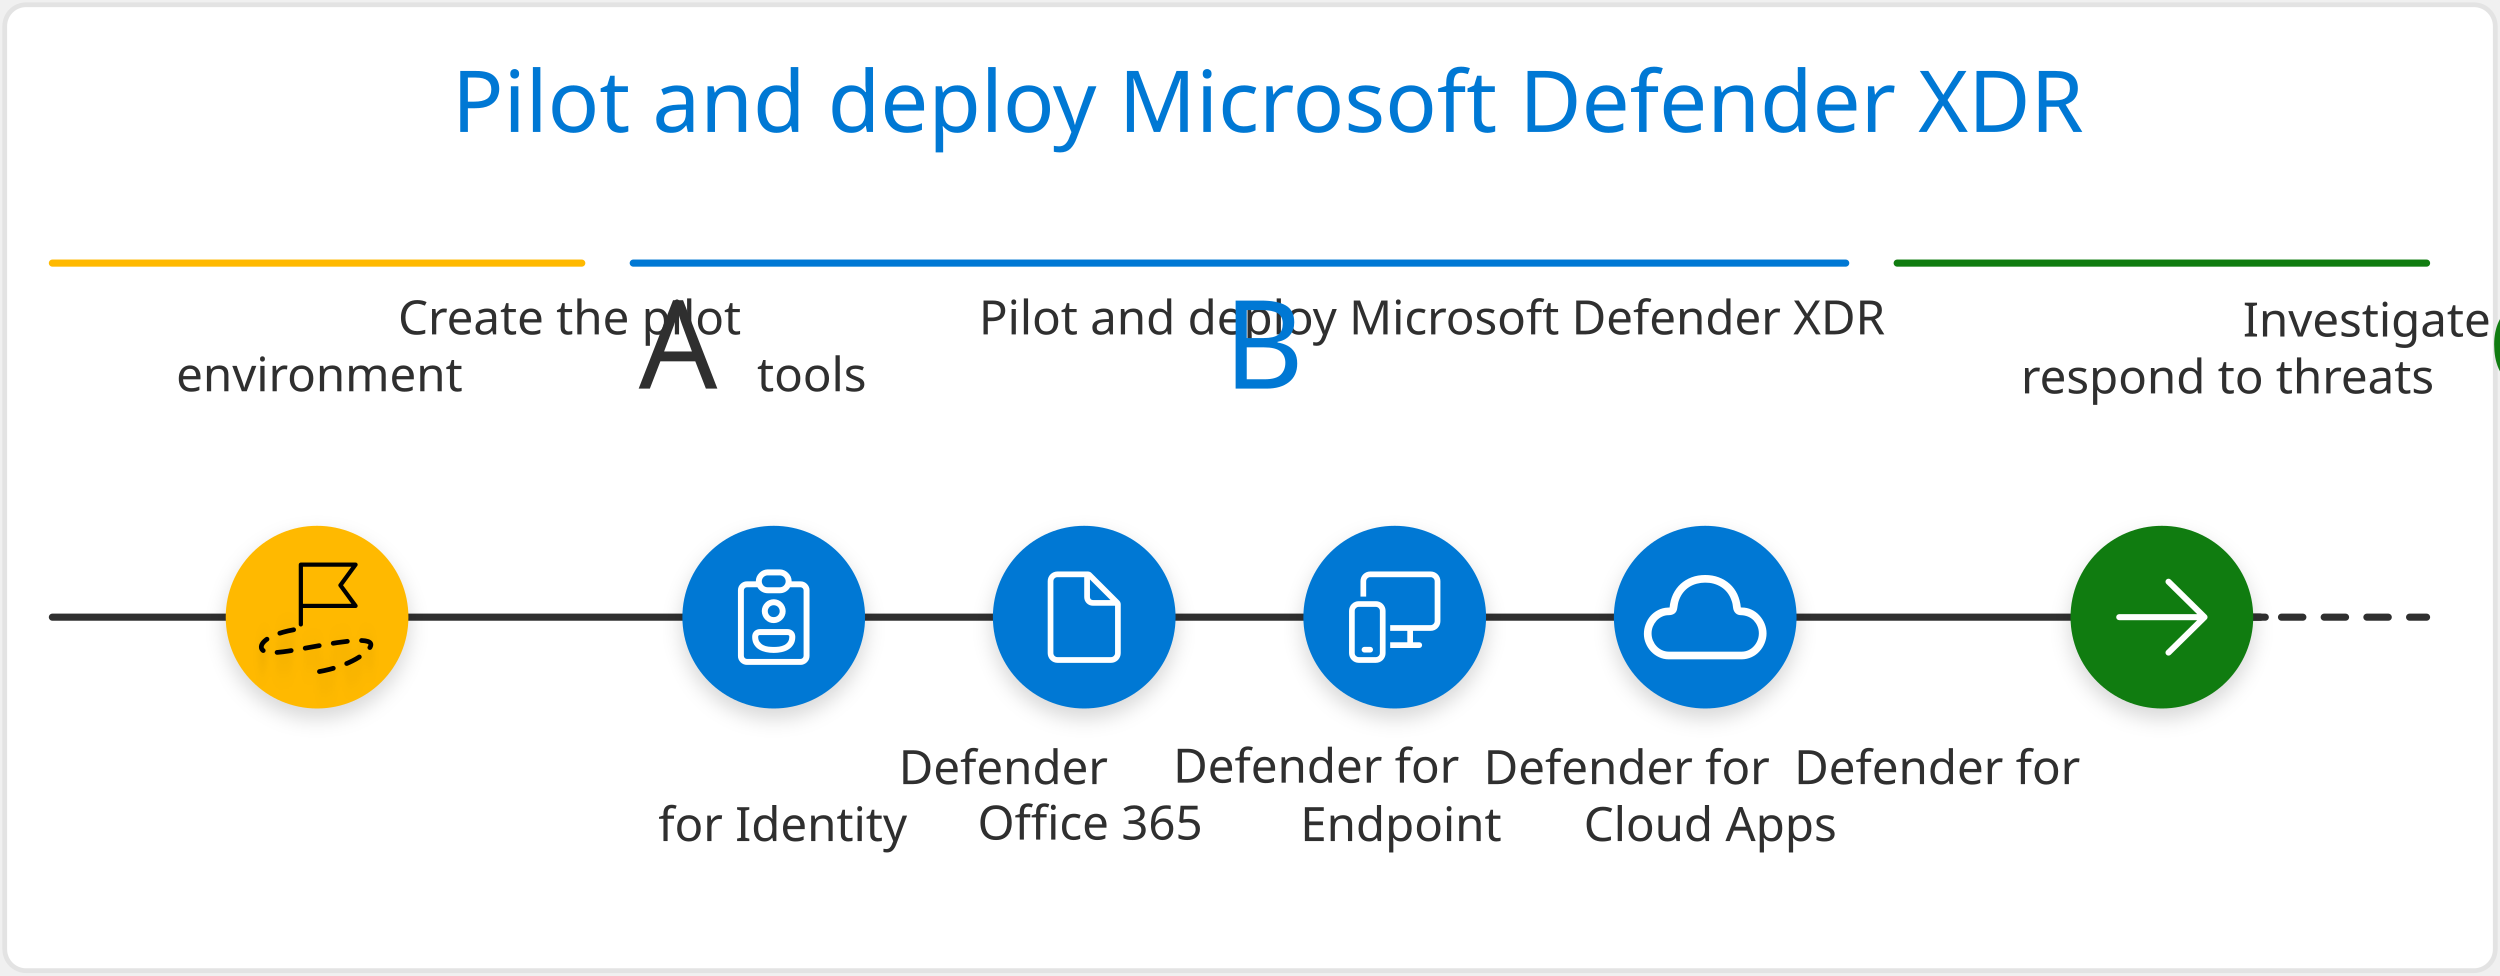
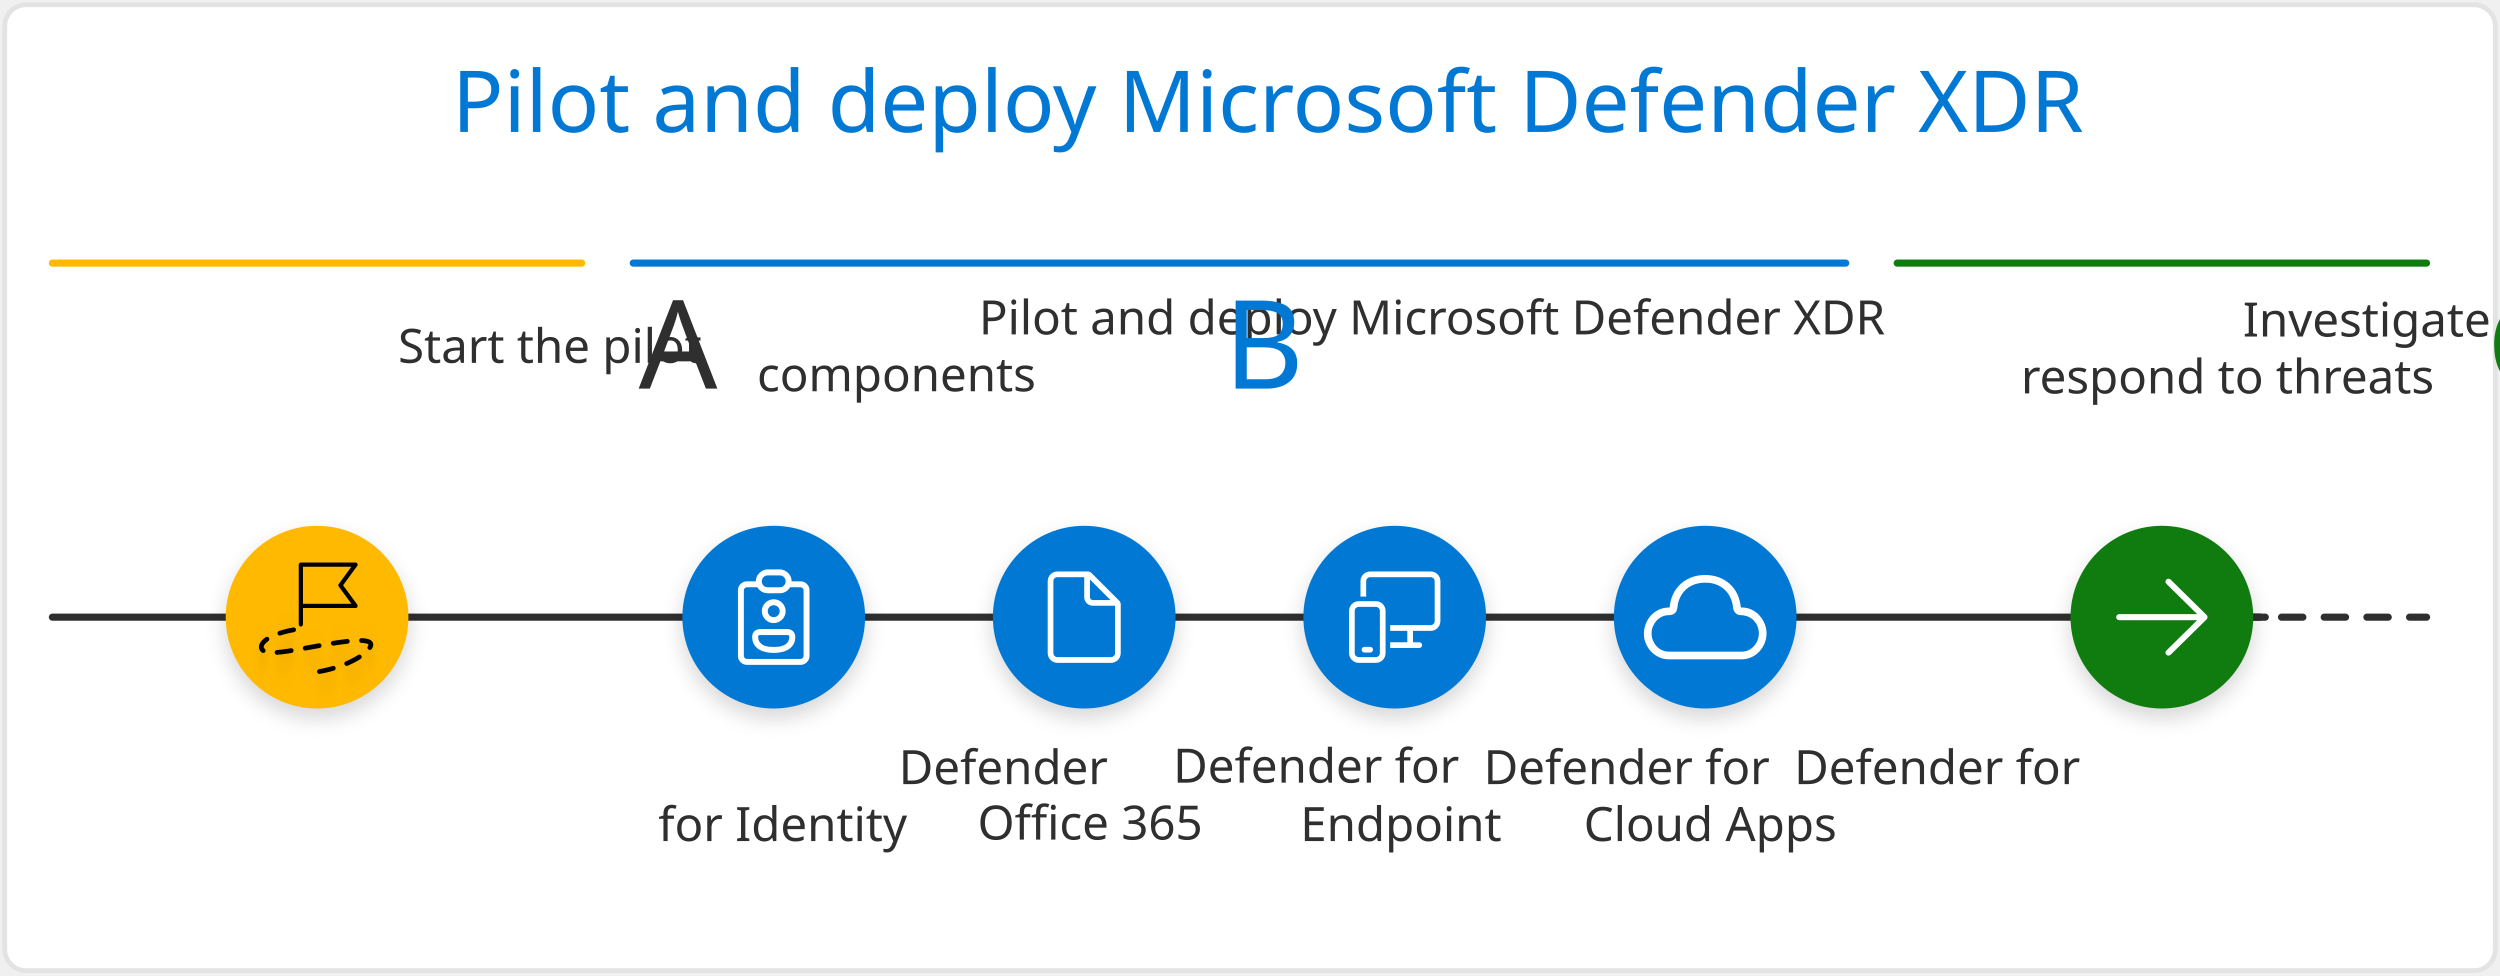
<svg xmlns="http://www.w3.org/2000/svg" xmlns:ns1="http://schemas.microsoft.com/visio/2003/SVGExtensions/" width="7.32in" height="2.856in" viewBox="0 0 527.024 205.625" xml:space="preserve" color-interpolation-filters="sRGB" class="st25">
  <ns1:documentProperties ns1:langID="1033" ns1:viewMarkup="false" />
  <style type="text/css">
	
		.st1 {fill:#ffffff;stroke:#e3e3e3;stroke-width:1}
		.st2 {stroke:#2f2f2f;stroke-dasharray:4.5,4.5;stroke-linecap:round;stroke-linejoin:round;stroke-width:1.5}
		.st3 {stroke:#2f2f2f;stroke-linecap:round;stroke-linejoin:round;stroke-width:1.5}
		.st4 {visibility:visible}
		.st5 {fill:#000000;fill-opacity:0.15;filter:url(#filter_2);stroke:none}
		.st6 {fill:#ffb900;stroke:none;stroke-width:1}
		.st7 {fill:#0078d4;stroke:none;stroke-width:1}
		.st8 {fill:#ffffff;stroke:none;stroke-width:0.75}
		.st9 {fill:#107c10;stroke:none;stroke-width:1}
		.st10 {fill:none;stroke:none;stroke-width:1}
		.st11 {fill:#2f2f2f;font-family:Segoe UI;font-size:0.833em}
		.st12 {font-size:1em}
		.st13 {stroke:#0078d4;stroke-linecap:round;stroke-linejoin:round;stroke-width:1.5}
		.st14 {fill:#0078d4;font-family:Segoe UI Semibold;font-size:1.5em}
		.st15 {fill:#ffffff;stroke:none;stroke-width:0.25}
		.st16 {fill:#000000;stroke:none;stroke-width:0.75}
		.st17 {fill:none;filter:url(#filter_2);stroke:#000000;stroke-dasharray:3,3;stroke-linecap:round;stroke-linejoin:round;stroke-opacity:0.15}
		.st18 {stroke:#000000;stroke-dasharray:3,3;stroke-linecap:round;stroke-linejoin:round;stroke-width:1}
		.st19 {stroke:#107c10;stroke-linecap:round;stroke-linejoin:round;stroke-width:1.5}
		.st20 {stroke:#ffb900;stroke-linecap:round;stroke-linejoin:round;stroke-width:1.5}
		.st21 {fill:#ffffff;stroke:none;stroke-width:0.299}
		.st22 {fill:#2f2f2f;font-family:Segoe UI Semibold;font-size:2.167em}
		.st23 {fill:#0078d4;font-family:Segoe UI Semibold;font-size:2.167em}
		.st24 {fill:#107c10;font-family:Segoe UI Semibold;font-size:2.167em}
		.st25 {fill:none;fill-rule:evenodd;font-size:12px;overflow:visible;stroke-linecap:square;stroke-miterlimit:3}
	
	</style>
  <defs id="Filters">
    <filter id="filter_2">
      <feGaussianBlur stdDeviation="2" />
    </filter>
  </defs>
  <g ns1:mID="0" ns1:index="1" ns1:groupContext="foregroundPage">
    <ns1:userDefs>
      <ns1:ud ns1:nameU="visNavType" ns1:val="VT0(1):26" />
    </ns1:userDefs>
    <ns1:pageProperties ns1:drawingScale="1" ns1:pageScale="1" ns1:drawingUnits="19" ns1:shadowOffsetX="9" ns1:shadowOffsetY="-9" />
    <ns1:layer ns1:name="Drawing" ns1:index="0" />
    <ns1:layer ns1:name="Icons" ns1:index="1" ns1:glue="false" />
    <ns1:layer ns1:name="Text" ns1:index="2" />
    <g id="shape100-1" ns1:mID="100" ns1:groupContext="shape" ns1:layerMember="0" transform="translate(1,-1)">
      <ns1:userDefs>
        <ns1:ud ns1:nameU="visNavOrder" ns1:prompt="" ns1:val="VT0(6000):26" />
      </ns1:userDefs>
      <rect x="0" y="2" width="525.024" height="203.625" rx="4.5" ry="4.5" class="st1" />
    </g>
    <g id="shape101-3" ns1:mID="101" ns1:groupContext="shape" ns1:layerMember="0" transform="translate(471.964,-75.5239)">
      <ns1:userDefs>
        <ns1:ud ns1:nameU="visNavOrder" ns1:val="VT0(3000):26" />
      </ns1:userDefs>
      <path d="M0 205.63 L39.58 205.63" class="st2" />
    </g>
    <g id="shape102-6" ns1:mID="102" ns1:groupContext="shape" ns1:layerMember="0" transform="translate(11.0414,-75.5239)">
      <ns1:userDefs>
        <ns1:ud ns1:nameU="visNavOrder" ns1:val="VT0(4000):26" />
      </ns1:userDefs>
      <path d="M0 205.63 L466.5 205.63" class="st3" />
    </g>
    <g id="shape103-9" ns1:mID="103" ns1:groupContext="shape" ns1:layerMember="1;0" transform="translate(47.5853,-56.2678)">
      <ns1:userDefs>
        <ns1:ud ns1:nameU="visNavOrder" ns1:prompt="" ns1:val="VT0(8000):26" />
      </ns1:userDefs>
      <g id="shadow103-10" ns1:groupContext="shadow" ns1:shadowOffsetX="1.22465E-16" ns1:shadowOffsetY="-2" ns1:shadowType="1" ns1:shadowScale="1.01" transform="matrix(1.01,0,0,1.01,-0.192561,0.136311)" class="st4">
        <ellipse cx="19.256" cy="186.369" rx="19.256" ry="19.256" class="st5" />
      </g>
      <ellipse cx="19.256" cy="186.369" rx="19.256" ry="19.256" class="st6" />
    </g>
    <g id="shape107-14" ns1:mID="107" ns1:groupContext="shape" ns1:layerMember="1;0" transform="translate(274.764,-56.2678)">
      <ns1:userDefs>
        <ns1:ud ns1:nameU="visNavOrder" ns1:prompt="" ns1:val="VT0(22000):26" />
      </ns1:userDefs>
      <g id="shadow107-15" ns1:groupContext="shadow" ns1:shadowOffsetX="1.22465E-16" ns1:shadowOffsetY="-2" ns1:shadowType="1" ns1:shadowScale="1.01" transform="matrix(1.01,0,0,1.01,-0.192561,0.136311)" class="st4">
        <ellipse cx="19.256" cy="186.369" rx="19.256" ry="19.256" class="st5" />
      </g>
      <ellipse cx="19.256" cy="186.369" rx="19.256" ry="19.256" class="st7" />
    </g>
    <g id="group108-19" transform="translate(284.392,-65.8958)" ns1:mID="108" ns1:groupContext="group" ns1:layerMember="0">
      <ns1:userDefs>
        <ns1:ud ns1:nameU="visNavOrder" ns1:prompt="" ns1:val="VT0(24000):26" />
      </ns1:userDefs>
      <g id="shape109-20" ns1:mID="109" ns1:groupContext="shape" ns1:layerMember="0">
        <path d="M4.45 186.37 C3.32 186.37 2.41 187.28 2.41 188.41 L2.41 191.66 L3.61 191.66 L3.61 188.41 C3.61 187.95 3.99         187.57 4.45 187.57 L17.21 187.57 C17.68 187.57 18.05 187.95 18.05 188.41 L18.05 196.84 C18.05 197.3         17.68 197.68 17.21 197.68 L8.67 197.68 L8.67 198.89 L12.28 198.89 L12.28 201.29 L8.67 201.29 L8.67 202.5         L14.8 202.5 C15.14 202.5 15.4 202.23 15.4 201.89 C15.4 201.56 15.14 201.29 14.8 201.29 L13.48 201.29         L13.48 198.89 L17.21 198.89 C18.34 198.89 19.26 197.97 19.26 196.84 L19.26 188.41 C19.26 187.28 18.34         186.37 17.21 186.37 L4.45 186.37 ZM2.65 202.86 C2.65 202.52 2.92 202.26 3.25 202.26 L4.45 202.26 C4.79         202.26 5.05 202.52 5.05 202.86 C5.05 203.19 4.79 203.46 4.45 203.46 L3.25 203.46 C2.92 203.46 2.65 203.19         2.65 202.86 ZM2.05 192.63 C0.92 192.63 0 193.54 0 194.67 L0 203.58 C0 204.71 0.92 205.63 2.05 205.63         L5.66 205.63 C6.79 205.63 7.7 204.71 7.7 203.58 L7.7 194.67 C7.7 193.54 6.79 192.63 5.66 192.63 L2.05         192.63 ZM1.2 194.67 C1.2 194.21 1.58 193.83 2.05 193.83 L5.66 193.83 C6.12 193.83 6.5 194.21 6.5 194.67         L6.5 203.58 C6.5 204.04 6.12 204.42 5.66 204.42 L2.05 204.42 C1.58 204.42 1.2 204.04 1.2 203.58 L1.2         194.67 Z" class="st8" />
      </g>
    </g>
    <g id="shape110-22" ns1:mID="110" ns1:groupContext="shape" ns1:layerMember="1;0" transform="translate(209.309,-56.2678)">
      <ns1:userDefs>
        <ns1:ud ns1:nameU="visNavOrder" ns1:prompt="" ns1:val="VT0(18000):26" />
      </ns1:userDefs>
      <g id="shadow110-23" ns1:groupContext="shadow" ns1:shadowOffsetX="1.22465E-16" ns1:shadowOffsetY="-2" ns1:shadowType="1" ns1:shadowScale="1.01" transform="matrix(1.01,0,0,1.01,-0.192561,0.136311)" class="st4">
        <ellipse cx="19.256" cy="186.369" rx="19.256" ry="19.256" class="st5" />
      </g>
      <ellipse cx="19.256" cy="186.369" rx="19.256" ry="19.256" class="st7" />
    </g>
    <g id="shape113-27" ns1:mID="113" ns1:groupContext="shape" ns1:layerMember="1;0" transform="translate(143.854,-56.2678)">
      <ns1:userDefs>
        <ns1:ud ns1:nameU="visNavOrder" ns1:prompt="" ns1:val="VT0(14000):26" />
      </ns1:userDefs>
      <g id="shadow113-28" ns1:groupContext="shadow" ns1:shadowOffsetX="1.22465E-16" ns1:shadowOffsetY="-2" ns1:shadowType="1" ns1:shadowScale="1.01" transform="matrix(1.01,0,0,1.01,-0.192561,0.136311)" class="st4">
        <ellipse cx="19.256" cy="186.369" rx="19.256" ry="19.256" class="st5" />
      </g>
      <ellipse cx="19.256" cy="186.369" rx="19.256" ry="19.256" class="st7" />
    </g>
    <g id="shape116-32" ns1:mID="116" ns1:groupContext="shape" ns1:layerMember="1;0" transform="translate(340.219,-56.2678)">
      <ns1:userDefs>
        <ns1:ud ns1:nameU="visNavOrder" ns1:prompt="" ns1:val="VT0(26000):26" />
      </ns1:userDefs>
      <g id="shadow116-33" ns1:groupContext="shadow" ns1:shadowOffsetX="1.22465E-16" ns1:shadowOffsetY="-2" ns1:shadowType="1" ns1:shadowScale="1.01" transform="matrix(1.01,0,0,1.01,-0.192561,0.136311)" class="st4">
        <ellipse cx="19.256" cy="186.369" rx="19.256" ry="19.256" class="st5" />
      </g>
      <ellipse cx="19.256" cy="186.369" rx="19.256" ry="19.256" class="st7" />
    </g>
    <g id="shape119-37" ns1:mID="119" ns1:groupContext="shape" ns1:layerMember="1;0" transform="translate(436.488,-56.2678)">
      <ns1:userDefs>
        <ns1:ud ns1:nameU="visNavOrder" ns1:prompt="" ns1:val="VT0(30000):26" />
      </ns1:userDefs>
      <g id="shadow119-38" ns1:groupContext="shadow" ns1:shadowOffsetX="1.22465E-16" ns1:shadowOffsetY="-2" ns1:shadowType="1" ns1:shadowScale="1.01" transform="matrix(1.01,0,0,1.01,-0.192561,0.136311)" class="st4">
        <ellipse cx="19.256" cy="186.369" rx="19.256" ry="19.256" class="st5" />
      </g>
      <ellipse cx="19.256" cy="186.369" rx="19.256" ry="19.256" class="st9" />
    </g>
    <g id="group120-42" transform="translate(446.116,-67.353)" ns1:mID="120" ns1:groupContext="group" ns1:layerMember="0">
      <ns1:userDefs>
        <ns1:ud ns1:nameU="visNavOrder" ns1:prompt="" ns1:val="VT0(32000):26" />
      </ns1:userDefs>
      <g id="shape121-43" ns1:mID="121" ns1:groupContext="shape" ns1:layerMember="0">
        <path d="M0 197.45 C0 197.1 0.28 196.82 0.63 196.82 L17.07 196.82 L10.58 190.43 C10.33 190.19 10.32 189.79 10.57         189.54 C10.81 189.29 11.22 189.28 11.47 189.53 L19.06 197 C19.06 197 19.07 197.01 19.07 197.01 C19.18         197.12 19.24 197.26 19.25 197.4 C19.26 197.44 19.26 197.48 19.25 197.52 C19.24 197.66 19.18 197.79 19.07         197.9 C19.07 197.91 19.06 197.91 19.05 197.92 L11.47 205.38 C11.22 205.63 10.81 205.62 10.57 205.37         C10.32 205.12 10.33 204.72 10.58 204.48 L17.07 198.09 L0.63 198.09 C0.28 198.09 0 197.8 0 197.45 Z" class="st8" />
      </g>
    </g>
    <g id="shape125-45" ns1:mID="125" ns1:groupContext="shape" ns1:layerMember="2" transform="translate(159.593,-120.578)">
      <ns1:userDefs>
        <ns1:ud ns1:nameU="visNavOrder" ns1:val="VT0(11000):26" />
      </ns1:userDefs>
      <ns1:textBlock ns1:margins="rect(0,0,0,0)" />
      <ns1:textRect cx="93.735" cy="194.071" width="187.47" height="23.107" />
      <rect x="0" y="182.518" width="187.47" height="23.107" rx="4.5" ry="4.5" class="st10" />
      <text x="0" y="191.07" class="st11" ns1:langID="1033">
        <ns1:paragraph />
-         <ns1:tabList />Pilot and deploy Microsoft Defender XDR <tspan x="0" dy="1.2em" class="st12">tools</tspan>
+         <ns1:tabList />Pilot and deploy Microsoft Defender XDR <tspan x="0" dy="1.2em" class="st12">components</tspan>
      </text>
    </g>
    <g id="shape126-49" ns1:mID="126" ns1:groupContext="shape" ns1:layerMember="2" transform="translate(132.3,-25.7634)">
      <ns1:userDefs>
        <ns1:ud ns1:nameU="visNavOrder" ns1:val="VT0(13000):26" />
      </ns1:userDefs>
      <ns1:textBlock ns1:margins="rect(6,6,6,6)" />
      <ns1:textRect cx="30.81" cy="194.071" width="61.62" height="23.107" />
      <rect x="0" y="182.518" width="61.62" height="23.107" rx="4.5" ry="4.5" class="st10" />
      <text x="10.38" y="191.07" class="st11" ns1:langID="1033">
        <ns1:paragraph ns1:horizAlign="1" />
        <ns1:tabList />Defender <tspan x="6.47" dy="1.2em" class="st12">for Identity</tspan>
      </text>
    </g>
    <g id="shape133-53" ns1:mID="133" ns1:groupContext="shape" ns1:layerMember="0" transform="translate(133.493,-150.165)">
      <ns1:userDefs>
        <ns1:ud ns1:nameU="visNavOrder" ns1:val="VT0(27000):26" />
      </ns1:userDefs>
      <path d="M0 205.63 L255.6 205.63" class="st13" />
    </g>
    <g id="shape135-56" ns1:mID="135" ns1:groupContext="shape" ns1:layerMember="2" transform="translate(192.253,-26.3707)">
      <ns1:userDefs>
        <ns1:ud ns1:nameU="visNavOrder" ns1:val="VT0(31000):26" />
      </ns1:userDefs>
      <ns1:textBlock ns1:margins="rect(6,6,6,6)" />
      <ns1:textRect cx="36.312" cy="194.375" width="72.63" height="22.5" />
      <rect x="0" y="183.125" width="72.625" height="22.5" rx="4.5" ry="4.5" class="st10" />
      <text x="8.28" y="191.37" class="st11" ns1:langID="1033">
        <ns1:paragraph ns1:horizAlign="1" />
        <ns1:tabList />Defender for <tspan x="13.82" dy="1.2em" class="st12">Office 365</tspan>
      </text>
    </g>
    <g id="shape136-60" ns1:mID="136" ns1:groupContext="shape" ns1:layerMember="2" transform="translate(259.99,-25.7634)">
      <ns1:userDefs>
        <ns1:ud ns1:nameU="visNavOrder" ns1:val="VT0(33000):26" />
      </ns1:userDefs>
      <ns1:textBlock ns1:margins="rect(6,6,6,6)" />
      <ns1:textRect cx="34.031" cy="194.071" width="68.07" height="23.107" />
      <rect x="0" y="182.518" width="68.061" height="23.107" rx="4.5" ry="4.5" class="st10" />
      <text x="6" y="191.07" class="st11" ns1:langID="1033">
        <ns1:paragraph ns1:horizAlign="1" />
        <ns1:tabList />Defender for <tspan x="14.12" dy="1.2em" class="st12">Endpoint</tspan>
      </text>
    </g>
    <g id="shape137-64" ns1:mID="137" ns1:groupContext="shape" ns1:layerMember="2" transform="translate(325.445,-25.7634)">
      <ns1:userDefs>
        <ns1:ud ns1:nameU="visNavOrder" ns1:val="VT0(34000):26" />
      </ns1:userDefs>
      <ns1:textBlock ns1:margins="rect(6,6,6,6)" />
      <ns1:textRect cx="34.031" cy="194.071" width="68.07" height="23.107" />
      <rect x="0" y="182.518" width="68.061" height="23.107" rx="4.5" ry="4.5" class="st10" />
      <text x="6" y="191.07" class="st11" ns1:langID="1033">
        <ns1:paragraph ns1:horizAlign="1" />
        <ns1:tabList />Defender for <tspan x="8.42" dy="1.2em" class="st12">Cloud Apps</tspan>
      </text>
    </g>
    <g id="shape140-68" ns1:mID="140" ns1:groupContext="shape" ns1:layerMember="2;0" transform="translate(11.0414,-172.22)">
      <ns1:userDefs>
        <ns1:ud ns1:nameU="visNavOrder" ns1:prompt="" ns1:val="VT0(37000):26" />
      </ns1:userDefs>
      <ns1:textBlock ns1:margins="rect(0,0,0,0)" />
      <ns1:textRect cx="201.546" cy="194.64" width="403.1" height="21.971" />
      <rect x="0" y="183.654" width="403.092" height="21.971" rx="4.5" ry="4.5" class="st10" />
      <text x="0" y="200.04" class="st14" ns1:langID="1033">
        <ns1:paragraph />
        <ns1:tabList />Pilot and deploy Microsoft Defender XDR</text>
    </g>
    <g id="group155-71" transform="translate(220.863,-65.8958)" ns1:mID="155" ns1:groupContext="group" ns1:layerMember="0">
      <ns1:userDefs>
        <ns1:ud ns1:nameU="visNavOrder" ns1:val="VT0(41000):26" />
      </ns1:userDefs>
      <g id="shape156-72" ns1:mID="156" ns1:groupContext="shape" ns1:layerMember="0">
        <path d="M2.05 186.37 C0.92 186.37 0 187.28 0 188.41 L0 203.58 C0 204.71 0.92 205.63 2.05 205.63 L13.36 205.63 C14.49         205.63 15.4 204.71 15.4 203.58 L15.4 193.31 C15.4 193.02 15.29 192.75 15.09 192.54 L9.23 186.69 C9.03         186.48 8.75 186.37 8.47 186.37 L2.05 186.37 ZM1.2 188.41 C1.2 187.95 1.58 187.57 2.05 187.57 L7.7 187.57         L7.7 191.78 C7.7 192.78 8.51 193.59 9.51 193.59 L14.2 193.59 L14.2 203.58 C14.2 204.04 13.82 204.42         13.36 204.42 L2.05 204.42 C1.58 204.42 1.2 204.04 1.2 203.58 L1.2 188.41 ZM13.23 192.39 L9.51 192.39         C9.18 192.39 8.91 192.12 8.91 191.78 L8.91 188.06 L13.23 192.39 Z" class="st8" />
      </g>
    </g>
    <g id="group157-74" transform="translate(346.547,-66.6354)" ns1:mID="157" ns1:groupContext="group" ns1:layerMember="0">
      <ns1:userDefs>
        <ns1:ud ns1:nameU="visNavOrder" ns1:val="VT0(42000):26" />
      </ns1:userDefs>
      <g id="shape158-75" ns1:mID="158" ns1:groupContext="shape" ns1:layerMember="0">
        <path d="M5.2 205.63 C4.49 205.63 3.83 205.48 3.19 205.18 C2.56 204.89 2.01 204.5 1.54 204.01 C1.07 203.52 0.69 202.95         0.42 202.3 C0.14 201.66 0 200.98 0 200.28 C0 199.57 0.12 198.88 0.37 198.23 C0.61 197.57 0.95 196.99         1.39 196.48 C1.83 195.98 2.36 195.57 2.98 195.25 C3.6 194.93 4.28 194.75 5.01 194.72 L5.42 194.7 C5.51         193.67 5.76 192.73 6.16 191.89 C6.57 191.05 7.1 190.33 7.75 189.73 C8.41 189.13 9.18 188.67 10.05 188.34         C10.92 188.01 11.88 187.85 12.93 187.85 C13.96 187.85 14.92 188.01 15.79 188.34 C16.67 188.67 17.44         189.13 18.11 189.73 C18.77 190.33 19.3 191.05 19.7 191.89 C20.09 192.73 20.34 193.67 20.44 194.7 L20.64         194.7 C21.38 194.7 22.06 194.85 22.69 195.15 C23.32 195.44 23.87 195.84 24.34 196.36 C24.81 196.87 25.18         197.45 25.45 198.1 C25.72 198.75 25.86 199.44 25.86 200.17 C25.86 200.89 25.72 201.57 25.45 202.23 C25.18         202.89 24.82 203.47 24.35 203.97 C23.89 204.48 23.34 204.88 22.7 205.17 C22.06 205.46 21.38 205.62 20.66         205.63 L5.2 205.63 ZM20.63 204.01 C21.14 204.01 21.62 203.9 22.06 203.69 C22.5 203.48 22.88 203.2 23.21         202.83 C23.53 202.47 23.79 202.06 23.96 201.61 C24.14 201.16 24.23 200.68 24.24 200.17 C24.24 199.63         24.14 199.13 23.95 198.67 C23.76 198.2 23.49 197.8 23.16 197.44 C22.82 197.09 22.41 196.82 21.94 196.62         C21.47 196.43 20.97 196.33 20.44 196.32 C20 196.32 19.64 196.18 19.36 195.92 C19.07 195.65 18.89 195.3         18.82 194.87 C18.78 194.56 18.74 194.27 18.69 193.98 C18.64 193.7 18.55 193.41 18.43 193.11 C18.22 192.51         17.92 191.98 17.56 191.52 C17.2 191.07 16.78 190.69 16.3 190.39 C15.82 190.08 15.3 189.85 14.73 189.69         C14.17 189.53 13.57 189.46 12.93 189.46 C12.3 189.46 11.7 189.54 11.14 189.69 C10.57 189.84 10.05 190.07         9.57 190.37 C9.09 190.68 8.67 191.06 8.31 191.51 C7.95 191.96 7.65 192.49 7.42 193.1 C7.31 193.39 7.23         193.68 7.18 193.97 C7.13 194.26 7.08 194.56 7.03 194.87 C6.97 195.36 6.77 195.73 6.45 195.97 C6.13 196.2         5.73 196.32 5.24 196.32 C4.73 196.32 4.25 196.42 3.81 196.64 C3.37 196.85 2.99 197.13 2.66 197.49 C2.34         197.86 2.08 198.27 1.89 198.73 C1.71 199.19 1.62 199.67 1.62 200.17 C1.62 200.67 1.71 201.15 1.89 201.61         C2.08 202.07 2.33 202.48 2.65 202.83 C2.97 203.19 3.35 203.47 3.79 203.68 C4.23 203.89 4.71 204 5.23         204.01 L20.63 204.01 Z" class="st15" />
      </g>
    </g>
    <g id="group173-77" transform="translate(54.4013,-64.0101)" ns1:mID="173" ns1:groupContext="group" ns1:layerMember="0">
      <ns1:userDefs>
        <ns1:ud ns1:nameU="visNavOrder" ns1:val="VT0(53000):26" />
      </ns1:userDefs>
      <g id="group174-78" transform="translate(8.57463,-9.54009)" ns1:mID="174" ns1:groupContext="group" ns1:layerMember="0">
        <ns1:userDefs>
          <ns1:ud ns1:nameU="visNavOrder" ns1:prompt="" ns1:val="VT0(35000):26" />
        </ns1:userDefs>
        <g id="shape175-79" ns1:mID="175" ns1:groupContext="shape" ns1:layerMember="0">
          <path d="M0 192.58 C0 192.34 0.2 192.14 0.44 192.14 L11.98 192.14 C12.15 192.14 12.3 192.23 12.37 192.38 C12.45          192.53 12.44 192.71 12.34 192.84 L9.34 196.93 L12.34 201.01 C12.44 201.15 12.45 201.33 12.37 201.48          C12.3 201.63 12.15 201.72 11.98 201.72 L0.89 201.72 L0.89 205.18 C0.89 205.43 0.69 205.63 0.44 205.63          C0.2 205.63 0 205.43 0 205.18 L0 192.58 ZM0.89 200.83 L11.1 200.83 L8.43 197.19 C8.31 197.04 8.31          196.82 8.43 196.67 L11.1 193.02 L0.89 193.02 L0.89 200.83 Z" class="st16" />
        </g>
      </g>
      <g id="shape176-81" ns1:mID="176" ns1:groupContext="shape" ns1:layerMember="0" transform="translate(177.989,96.4831) rotate(59.5344)">
        <ns1:userDefs>
          <ns1:ud ns1:nameU="visNavOrder" ns1:prompt="" ns1:val="VT0(36000):26" />
        </ns1:userDefs>
        <g id="shadow176-82" ns1:groupContext="shadow" ns1:shadowOffsetX="1.22465E-16" ns1:shadowOffsetY="-2" ns1:shadowType="1" ns1:shadowScale="1.01" transform="matrix(1.01,1.11022E-16,-1.11022E-16,1.01,1.6725,-0.963924)" class="st4">
          <path d="M0 197.8 C-2.27 204.07 -0.75 206.25 0.65 205.5 C1.82 204.87 2.91 202.2 4.37 198.23 C6.51 192.43 9.46          183.88 11.11 185.47 C12.14 186.47 12.66 191.45 10.27 197.8" class="st17" />
        </g>
        <path d="M0 197.8 C-2.27 204.07 -0.75 206.25 0.65 205.5 C1.82 204.87 2.91 202.2 4.37 198.23 C6.51 192.43 9.46 183.88         11.11 185.47 C12.14 186.47 12.66 191.45 10.27 197.8" class="st18" />
      </g>
    </g>
    <g id="shape128-89" ns1:mID="128" ns1:groupContext="shape" ns1:layerMember="2" transform="translate(426.044,-120.578)">
      <ns1:userDefs>
        <ns1:ud ns1:nameU="visNavOrder" ns1:val="VT0(17000):26" />
      </ns1:userDefs>
      <ns1:textBlock ns1:margins="rect(0,0,0,0)" ns1:verticalAlign="0" />
      <ns1:textRect cx="42.75" cy="194.071" width="85.5" height="23.107" />
      <rect x="0" y="182.518" width="85.5" height="23.107" rx="4.5" ry="4.5" class="st10" />
      <text x="0" y="191.52" class="st11" ns1:langID="1033">
        <ns1:paragraph />
        <ns1:tabList />Investigate and <tspan x="0" dy="1.2em" class="st12">respond to threats</tspan>
      </text>
    </g>
    <g id="shape134-93" ns1:mID="134" ns1:groupContext="shape" ns1:layerMember="0" transform="translate(399.944,-150.165)">
      <ns1:userDefs>
        <ns1:ud ns1:nameU="visNavOrder" ns1:val="VT0(29000):26" />
      </ns1:userDefs>
      <path d="M0 205.63 L111.6 205.63" class="st19" />
    </g>
    <g id="shape123-96" ns1:mID="123" ns1:groupContext="shape" ns1:layerMember="2" transform="translate(37.1414,-120.578)">
      <ns1:userDefs>
        <ns1:ud ns1:nameU="visNavOrder" ns1:val="VT0(7000):26" />
      </ns1:userDefs>
      <ns1:textBlock ns1:margins="rect(0,0,0,0)" />
      <ns1:textRect cx="42.75" cy="194.071" width="85.5" height="23.107" />
      <rect x="0" y="182.518" width="85.5" height="23.107" rx="4.5" ry="4.5" class="st10" />
-       <text x="0" y="191.07" class="st11" ns1:langID="1033">
+       <text x="0" y="197.07" class="st11" ns1:langID="1033">
        <ns1:paragraph />
-         <ns1:tabList />Create the pilot <tspan x="0" dy="1.2em" class="st12">environment</tspan>
-       </text>
-     </g>
-     <g id="shape132-100" ns1:mID="132" ns1:groupContext="shape" ns1:layerMember="0" transform="translate(11.0414,-150.165)">
+         <ns1:tabList />Start the pilot</text>
+     </g>
+     <g id="shape132-99" ns1:mID="132" ns1:groupContext="shape" ns1:layerMember="0" transform="translate(11.0414,-150.165)">
      <ns1:userDefs>
        <ns1:ud ns1:nameU="visNavOrder" ns1:val="VT0(25000):26" />
      </ns1:userDefs>
      <path d="M0 205.63 L111.6 205.63" class="st20" />
    </g>
-     <g id="group159-103" transform="translate(155.555,-65.4561)" ns1:mID="159" ns1:groupContext="group" ns1:layerMember="0">
+     <g id="group159-102" transform="translate(155.555,-65.4561)" ns1:mID="159" ns1:groupContext="group" ns1:layerMember="0">
      <ns1:userDefs>
        <ns1:ud ns1:nameU="visNavOrder" ns1:val="VT0(43000):26" />
      </ns1:userDefs>
-       <g id="shape160-104" ns1:mID="160" ns1:groupContext="shape" ns1:layerMember="0">
+       <g id="shape160-103" ns1:mID="160" ns1:groupContext="shape" ns1:layerMember="0">
        <path d="M1.89 205.62 C1.64 205.62 1.4 205.57 1.17 205.47 C0.94 205.37 0.74 205.24 0.57 205.07 C0.4 204.9 0.26 204.69         0.15 204.46 C0.05 204.22 0 203.98 0.01 203.73 L0.01 189.89 C0.01 189.64 0.06 189.39 0.15 189.17 C0.25         188.94 0.39 188.74 0.56 188.57 C0.73 188.4 0.93 188.26 1.17 188.15 C1.4 188.05 1.65 188 1.89 188.01         L3.78 188.01 L3.78 187.96 C3.78 187.63 3.85 187.32 3.98 187.02 C4.11 186.73 4.29 186.47 4.52 186.24         C4.75 186.01 5.01 185.83 5.3 185.7 C5.6 185.57 5.91 185.5 6.25 185.49 L8.86 185.49 C9.18 185.49 9.48         185.56 9.78 185.69 C10.07 185.82 10.34 186 10.57 186.23 C10.81 186.46 10.99 186.71 11.12 186.99 C11.25         187.28 11.32 187.58 11.33 187.92 L11.33 188.01 L13.22 188.01 C13.47 188.01 13.71 188.05 13.94 188.15         C14.17 188.25 14.37 188.39 14.54 188.56 C14.71 188.73 14.85 188.93 14.96 189.17 C15.06 189.4 15.11 189.64         15.1 189.89 L15.1 203.73 C15.1 203.99 15.05 204.23 14.96 204.46 C14.86 204.69 14.72 204.89 14.55 205.06         C14.38 205.23 14.18 205.37 13.94 205.47 C13.71 205.58 13.46 205.63 13.22 205.62 L1.89 205.62 ZM8.81         189.26 C8.99 189.26 9.15 189.23 9.3 189.17 C9.45 189.1 9.59 189.01 9.7 188.9 C9.81 188.79 9.9 188.65         9.97 188.5 C10.04 188.34 10.08 188.18 10.07 188.01 C10.07 187.84 10.04 187.67 9.97 187.52 C9.91 187.37         9.82 187.24 9.71 187.12 C9.6 187 9.46 186.91 9.3 186.85 C9.15 186.78 8.98 186.75 8.81 186.75 L6.3 186.75         C6.12 186.75 5.96 186.78 5.81 186.85 C5.66 186.91 5.52 187 5.41 187.11 C5.3 187.22 5.21 187.36 5.14         187.51 C5.07 187.67 5.03 187.84 5.04 188.01 C5.04 188.18 5.07 188.35 5.14 188.5 C5.2 188.65 5.29 188.78         5.4 188.9 C5.51 189.02 5.65 189.11 5.8 189.17 C5.95 189.22 6.11 189.26 6.3 189.26 L8.81 189.26 ZM13.22         204.36 C13.39 204.36 13.53 204.3 13.66 204.17 C13.78 204.05 13.85 203.9 13.85 203.73 L13.85 189.89 C13.85         189.72 13.78 189.58 13.66 189.45 C13.53 189.33 13.39 189.26 13.22 189.26 L11 189.26 C10.77 189.66 10.47         189.96 10.08 190.19 C9.69 190.41 9.27 190.52 8.81 190.52 L6.3 190.52 C5.84 190.52 5.43 190.41 5.04 190.19         C4.65 189.96 4.34 189.66 4.12 189.26 L1.89 189.26 C1.72 189.26 1.58 189.33 1.45 189.45 C1.33 189.58         1.26 189.72 1.26 189.89 L1.26 203.73 C1.26 203.9 1.33 204.05 1.45 204.17 C1.58 204.3 1.72 204.36 1.89         204.36 L13.22 204.36 ZM5.04 194.3 L5.04 194.25 C5.04 193.91 5.11 193.59 5.25 193.29 C5.38 193 5.57 192.74         5.8 192.51 C6.02 192.28 6.29 192.1 6.59 191.98 C6.89 191.85 7.21 191.79 7.56 191.78 C7.9 191.78 8.22         191.85 8.53 191.98 C8.84 192.11 9.1 192.29 9.32 192.52 C9.55 192.75 9.73 193.02 9.86 193.32 C10 193.63         10.07 193.95 10.07 194.3 C10.07 194.64 10.01 194.97 9.87 195.27 C9.74 195.57 9.56 195.84 9.33 196.06         C9.11 196.29 8.84 196.47 8.53 196.61 C8.22 196.74 7.9 196.81 7.56 196.81 C7.21 196.81 6.88 196.75 6.58         196.62 C6.28 196.48 6.01 196.3 5.79 196.07 C5.56 195.85 5.38 195.58 5.25 195.28 C5.11 194.98 5.05 194.65         5.04 194.3 ZM8.81 194.3 C8.81 194.13 8.78 193.96 8.71 193.81 C8.65 193.66 8.56 193.53 8.45 193.41 C8.34         193.29 8.2 193.2 8.05 193.14 C7.89 193.07 7.73 193.04 7.56 193.04 C7.38 193.04 7.21 193.07 7.06 193.14         C6.91 193.2 6.78 193.29 6.67 193.4 C6.56 193.51 6.47 193.65 6.4 193.8 C6.32 193.96 6.29 194.13 6.3 194.3         C6.3 194.47 6.33 194.64 6.4 194.79 C6.46 194.94 6.55 195.07 6.66 195.19 C6.77 195.31 6.9 195.4 7.05         195.46 C7.2 195.51 7.37 195.55 7.56 195.55 C7.73 195.55 7.9 195.52 8.05 195.46 C8.2 195.39 8.33 195.3         8.44 195.19 C8.55 195.08 8.64 194.94 8.71 194.79 C8.79 194.63 8.82 194.47 8.81 194.3 ZM3.01 199.71 C3.01         199.47 3.05 199.25 3.13 199.04 C3.21 198.84 3.33 198.67 3.48 198.52 C3.63 198.38 3.8 198.27 4.01 198.19         C4.21 198.11 4.44 198.07 4.69 198.07 L10.42 198.07 C10.67 198.07 10.89 198.11 11.09 198.19 C11.3 198.27         11.47 198.38 11.62 198.52 C11.77 198.67 11.89 198.84 11.97 199.04 C12.05 199.25 12.09 199.47 12.1 199.71         C12.1 200.36 11.96 200.9 11.69 201.33 C11.42 201.77 11.08 202.11 10.65 202.37 C10.23 202.64 9.74 202.82         9.2 202.93 C8.65 203.05 8.11 203.1 7.56 203.1 C7 203.1 6.46 203.05 5.92 202.93 C5.39 202.82 4.9 202.64         4.47 202.38 C4.04 202.13 3.69 201.78 3.42 201.34 C3.15 200.9 3.01 200.36 3.01 199.71 ZM10.84 199.66         C10.84 199.53 10.8 199.44 10.72 199.4 C10.64 199.35 10.54 199.33 10.42 199.33 L4.69 199.33 C4.57 199.33         4.48 199.35 4.4 199.4 C4.32 199.44 4.28 199.53 4.27 199.66 C4.27 200.13 4.37 200.5 4.58 200.78 C4.78         201.06 5.04 201.29 5.35 201.45 C5.67 201.62 6.02 201.72 6.41 201.77 C6.79 201.81 7.17 201.84 7.56 201.84         C7.93 201.84 8.31 201.82 8.7 201.77 C9.08 201.71 9.44 201.61 9.76 201.45 C10.08 201.29 10.34 201.07         10.53 200.79 C10.73 200.51 10.83 200.13 10.84 199.66 Z" class="st21" />
      </g>
    </g>
-     <g id="shape190-106" ns1:mID="190" ns1:groupContext="shape" ns1:layerMember="0" transform="translate(11.0414,-122.165)">
+     <g id="shape190-105" ns1:mID="190" ns1:groupContext="shape" ns1:layerMember="0" transform="translate(11.0414,-122.165)">
      <ns1:userDefs>
        <ns1:ud ns1:nameU="visNavOrder" ns1:val="VT0(62000):26" />
      </ns1:userDefs>
      <ns1:textBlock ns1:margins="rect(0,0,0,0)" />
      <ns1:textRect cx="10.631" cy="194.995" width="21.27" height="21.261" />
      <rect x="0" y="184.364" width="21.262" height="21.261" rx="4.5" ry="4.5" class="st10" />
      <text x="1.9" y="204.09" class="st22" ns1:langID="1033">
        <ns1:paragraph ns1:spLine="-1.4" ns1:horizAlign="1" />
        <ns1:tabList />A</text>
    </g>
-     <g id="shape191-109" ns1:mID="191" ns1:groupContext="shape" ns1:layerMember="0" transform="translate(133.493,-122.165)">
+     <g id="shape191-108" ns1:mID="191" ns1:groupContext="shape" ns1:layerMember="0" transform="translate(133.493,-122.165)">
      <ns1:userDefs>
        <ns1:ud ns1:nameU="visNavOrder" ns1:val="VT0(63000):26" />
      </ns1:userDefs>
      <ns1:textBlock ns1:margins="rect(0,0,0,0)" />
      <ns1:textRect cx="10.631" cy="194.995" width="21.27" height="21.261" />
      <rect x="0" y="184.364" width="21.262" height="21.261" rx="4.5" ry="4.5" class="st10" />
      <text x="2.78" y="204.09" class="st23" ns1:langID="1033">
        <ns1:paragraph ns1:spLine="-1.4" ns1:horizAlign="1" />
        <ns1:tabList />B</text>
    </g>
-     <g id="shape192-112" ns1:mID="192" ns1:groupContext="shape" ns1:layerMember="0" transform="translate(399.944,-122.165)">
+     <g id="shape192-111" ns1:mID="192" ns1:groupContext="shape" ns1:layerMember="0" transform="translate(399.944,-122.165)">
      <ns1:userDefs>
        <ns1:ud ns1:nameU="visNavOrder" ns1:val="VT0(64000):26" />
      </ns1:userDefs>
      <ns1:textBlock ns1:margins="rect(0,0,0,0)" />
      <ns1:textRect cx="10.631" cy="194.995" width="21.27" height="21.261" />
      <rect x="0" y="184.364" width="21.262" height="21.261" rx="4.5" ry="4.5" class="st10" />
      <text x="2.56" y="204.09" class="st24" ns1:langID="1033">
        <ns1:paragraph ns1:spLine="-1.4" ns1:horizAlign="1" />
        <ns1:tabList />C</text>
    </g>
  </g>
</svg>
